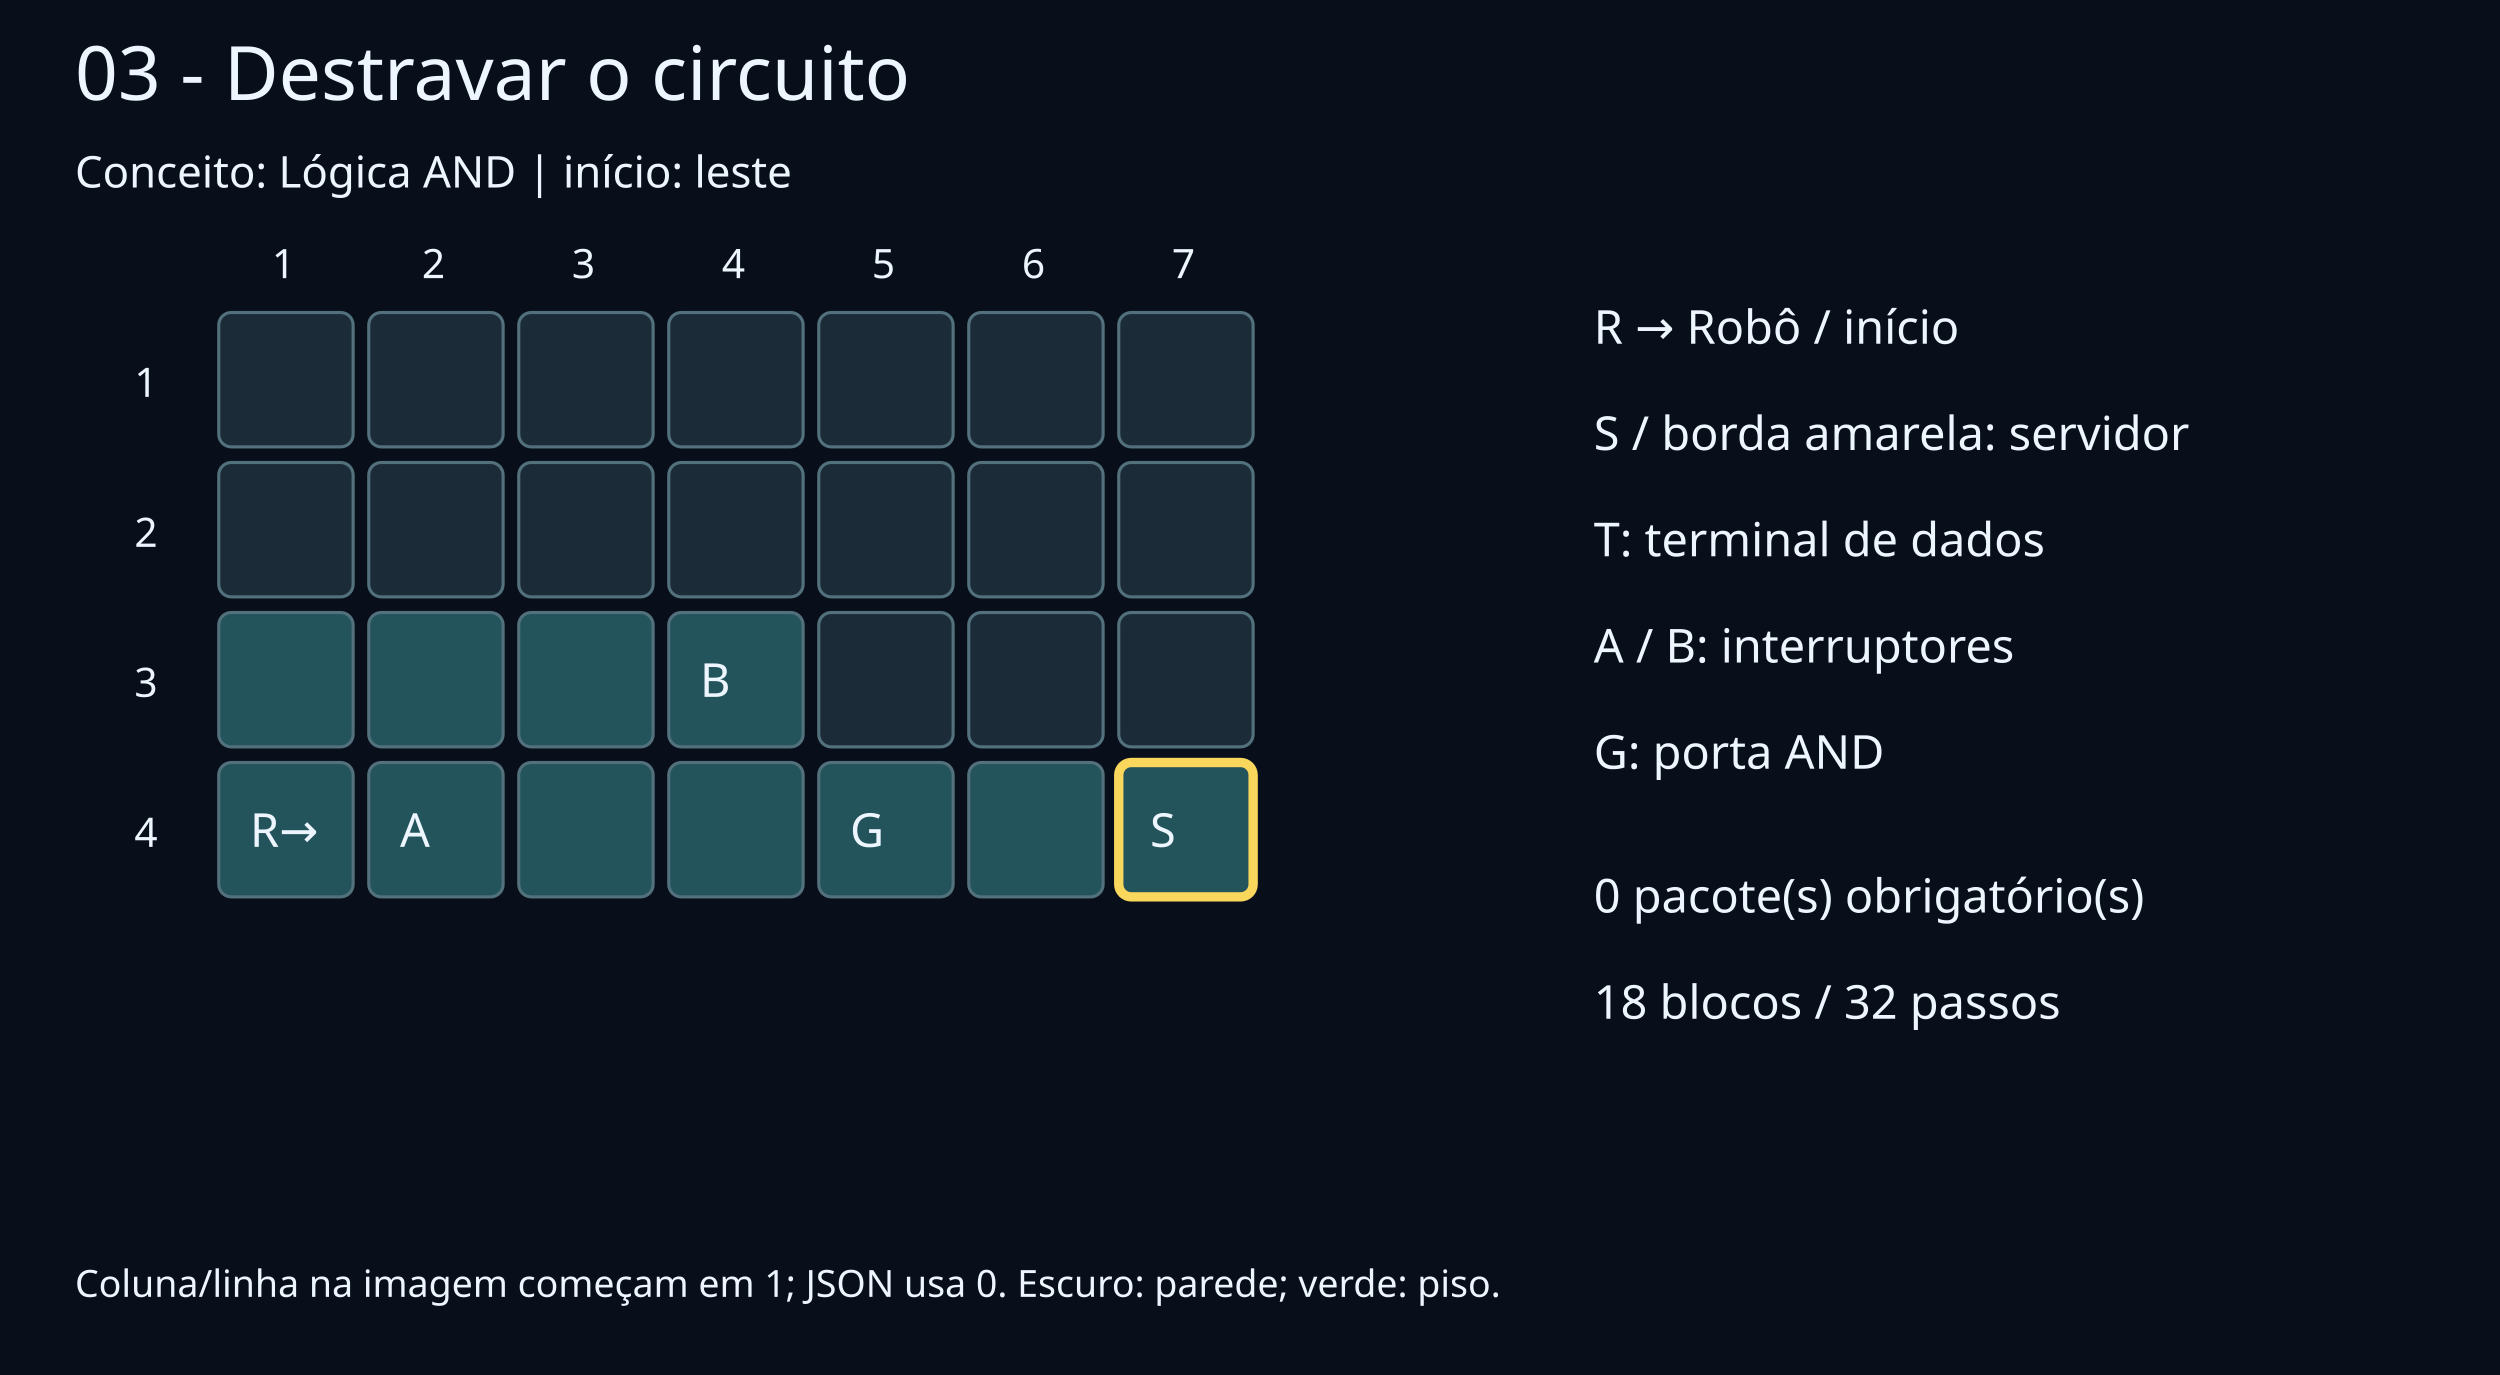
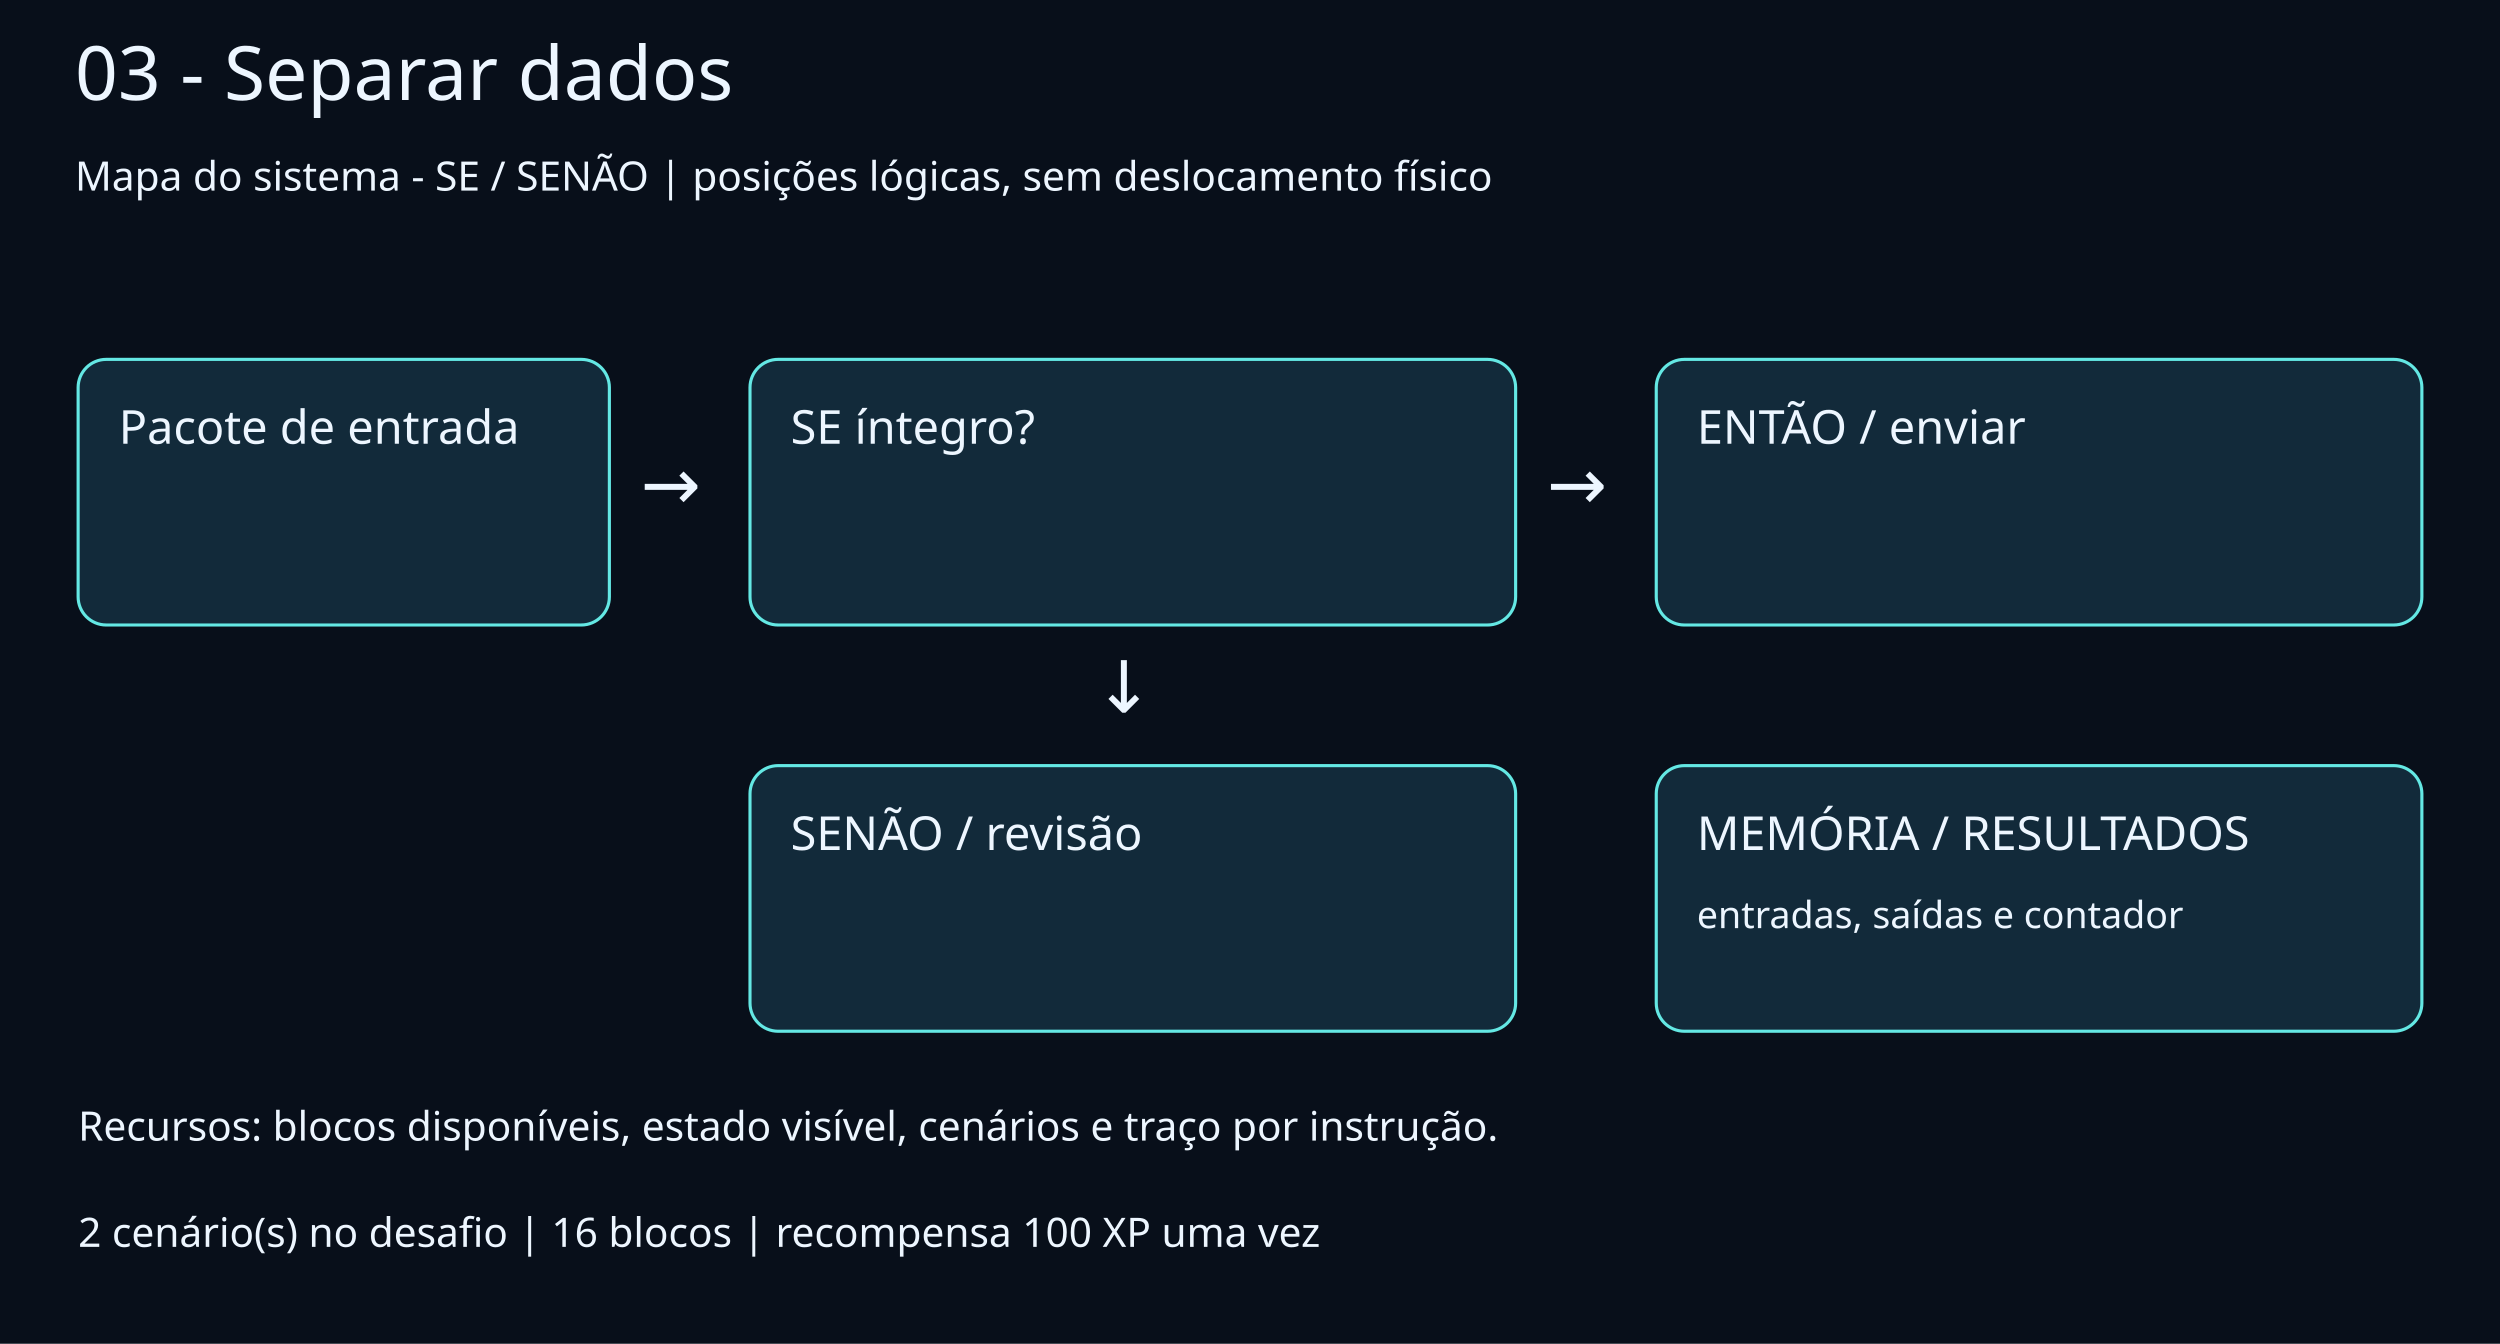
- <svg xmlns="http://www.w3.org/2000/svg" width="800" height="440" viewBox="0 0 800 440">
+ <svg xmlns="http://www.w3.org/2000/svg" width="800" height="430" viewBox="0 0 800 430">
  <rect width="100%" height="100%" fill="#080f1a" />
  <g font-family="sans-serif" fill="#edf6ff">
-     <text x="24" y="32" font-size="24">03 - Destravar o circuito</text>
-     <text x="24" y="60" font-size="14">Conceito: Lógica AND | início: leste</text>
-     <rect x="70" y="100" width="43" height="43" rx="4" fill="#1b2c38" stroke="#52717c" stroke-width="1" />
-     <text x="43" y="127" font-size="13">1</text>
-     <text x="87" y="89" font-size="13">1</text>
-     <rect x="118" y="100" width="43" height="43" rx="4" fill="#1b2c38" stroke="#52717c" stroke-width="1" />
-     <text x="135" y="89" font-size="13">2</text>
-     <rect x="166" y="100" width="43" height="43" rx="4" fill="#1b2c38" stroke="#52717c" stroke-width="1" />
-     <text x="183" y="89" font-size="13">3</text>
-     <rect x="214" y="100" width="43" height="43" rx="4" fill="#1b2c38" stroke="#52717c" stroke-width="1" />
-     <text x="231" y="89" font-size="13">4</text>
-     <rect x="262" y="100" width="43" height="43" rx="4" fill="#1b2c38" stroke="#52717c" stroke-width="1" />
-     <text x="279" y="89" font-size="13">5</text>
-     <rect x="310" y="100" width="43" height="43" rx="4" fill="#1b2c38" stroke="#52717c" stroke-width="1" />
-     <text x="327" y="89" font-size="13">6</text>
-     <rect x="358" y="100" width="43" height="43" rx="4" fill="#1b2c38" stroke="#52717c" stroke-width="1" />
-     <text x="375" y="89" font-size="13">7</text>
-     <rect x="70" y="148" width="43" height="43" rx="4" fill="#1b2c38" stroke="#52717c" stroke-width="1" />
-     <text x="43" y="175" font-size="13">2</text>
-     <rect x="118" y="148" width="43" height="43" rx="4" fill="#1b2c38" stroke="#52717c" stroke-width="1" />
-     <rect x="166" y="148" width="43" height="43" rx="4" fill="#1b2c38" stroke="#52717c" stroke-width="1" />
-     <rect x="214" y="148" width="43" height="43" rx="4" fill="#1b2c38" stroke="#52717c" stroke-width="1" />
-     <rect x="262" y="148" width="43" height="43" rx="4" fill="#1b2c38" stroke="#52717c" stroke-width="1" />
-     <rect x="310" y="148" width="43" height="43" rx="4" fill="#1b2c38" stroke="#52717c" stroke-width="1" />
-     <rect x="358" y="148" width="43" height="43" rx="4" fill="#1b2c38" stroke="#52717c" stroke-width="1" />
-     <rect x="70" y="196" width="43" height="43" rx="4" fill="#23535b" stroke="#52717c" stroke-width="1" />
-     <text x="43" y="223" font-size="13">3</text>
-     <rect x="118" y="196" width="43" height="43" rx="4" fill="#23535b" stroke="#52717c" stroke-width="1" />
-     <rect x="166" y="196" width="43" height="43" rx="4" fill="#23535b" stroke="#52717c" stroke-width="1" />
-     <rect x="214" y="196" width="43" height="43" rx="4" fill="#23535b" stroke="#52717c" stroke-width="1" />
-     <text x="224" y="223" font-size="15">B</text>
-     <rect x="262" y="196" width="43" height="43" rx="4" fill="#1b2c38" stroke="#52717c" stroke-width="1" />
-     <rect x="310" y="196" width="43" height="43" rx="4" fill="#1b2c38" stroke="#52717c" stroke-width="1" />
-     <rect x="358" y="196" width="43" height="43" rx="4" fill="#1b2c38" stroke="#52717c" stroke-width="1" />
-     <rect x="70" y="244" width="43" height="43" rx="4" fill="#23535b" stroke="#52717c" stroke-width="1" />
-     <text x="80" y="271" font-size="15">R→</text>
-     <text x="43" y="271" font-size="13">4</text>
-     <rect x="118" y="244" width="43" height="43" rx="4" fill="#23535b" stroke="#52717c" stroke-width="1" />
-     <text x="128" y="271" font-size="15">A</text>
-     <rect x="166" y="244" width="43" height="43" rx="4" fill="#23535b" stroke="#52717c" stroke-width="1" />
-     <rect x="214" y="244" width="43" height="43" rx="4" fill="#23535b" stroke="#52717c" stroke-width="1" />
-     <rect x="262" y="244" width="43" height="43" rx="4" fill="#23535b" stroke="#52717c" stroke-width="1" />
-     <text x="272" y="271" font-size="15">G</text>
-     <rect x="310" y="244" width="43" height="43" rx="4" fill="#23535b" stroke="#52717c" stroke-width="1" />
-     <rect x="358" y="244" width="43" height="43" rx="4" fill="#23535b" stroke="#f9d65c" stroke-width="3" />
-     <text x="368" y="271" font-size="15">S</text>
-     <text x="510" y="110" font-size="15">R → Robô / início</text>
-     <text x="510" y="144" font-size="15">S / borda amarela: servidor</text>
-     <text x="510" y="178" font-size="15">T: terminal de dados</text>
-     <text x="510" y="212" font-size="15">A / B: interruptores</text>
-     <text x="510" y="246" font-size="15">G: porta AND</text>
-     <text x="510" y="292" font-size="15">0 pacote(s) obrigatório(s)</text>
-     <text x="510" y="326" font-size="15">18 blocos / 32 passos</text>
-     <text x="24" y="415" font-size="12">Coluna/linha na imagem começam em 1; JSON usa 0. Escuro: parede; verde: piso.</text>
+     <text x="24" y="32" font-size="24">03 - Separar dados</text>
+     <text x="24" y="61" font-size="13">Mapa do sistema - SE / SENÃO | posições lógicas, sem deslocamento físico</text>
+     <rect x="25" y="115" width="170" height="85" rx="9" fill="#122a3a" stroke="#64e8e4" />
+     <text x="38" y="142" font-size="15">Pacote de entrada</text>
+     <text x="205" y="163" font-size="23">→</text>
+     <rect x="240" y="115" width="245" height="85" rx="9" fill="#122a3a" stroke="#64e8e4" />
+     <text x="253" y="142" font-size="15">SE íntegro?</text>
+     <text x="495" y="163" font-size="23">→</text>
+     <rect x="530" y="115" width="245" height="85" rx="9" fill="#122a3a" stroke="#64e8e4" />
+     <text x="543" y="142" font-size="15">ENTÃO / enviar</text>
+     <rect x="240" y="245" width="245" height="85" rx="9" fill="#122a3a" stroke="#64e8e4" />
+     <text x="253" y="272" font-size="15">SENÃO / revisão</text>
+     <rect x="530" y="245" width="245" height="85" rx="9" fill="#122a3a" stroke="#64e8e4" />
+     <text x="543" y="272" font-size="15">MEMÓRIA / RESULTADOS</text>
+     <text x="543" y="297" font-size="12">entradas, saídas e contador</text>
+     <text x="350" y="228" font-size="23">↓</text>
+     <text x="25" y="365" font-size="13">Recursos: blocos disponíveis, estado visível, cenários e traço por instrução.</text>
+     <text x="25" y="399" font-size="13">2 cenário(s) no desafio | 16 blocos | recompensa 100 XP uma vez</text>
  </g>
</svg>
